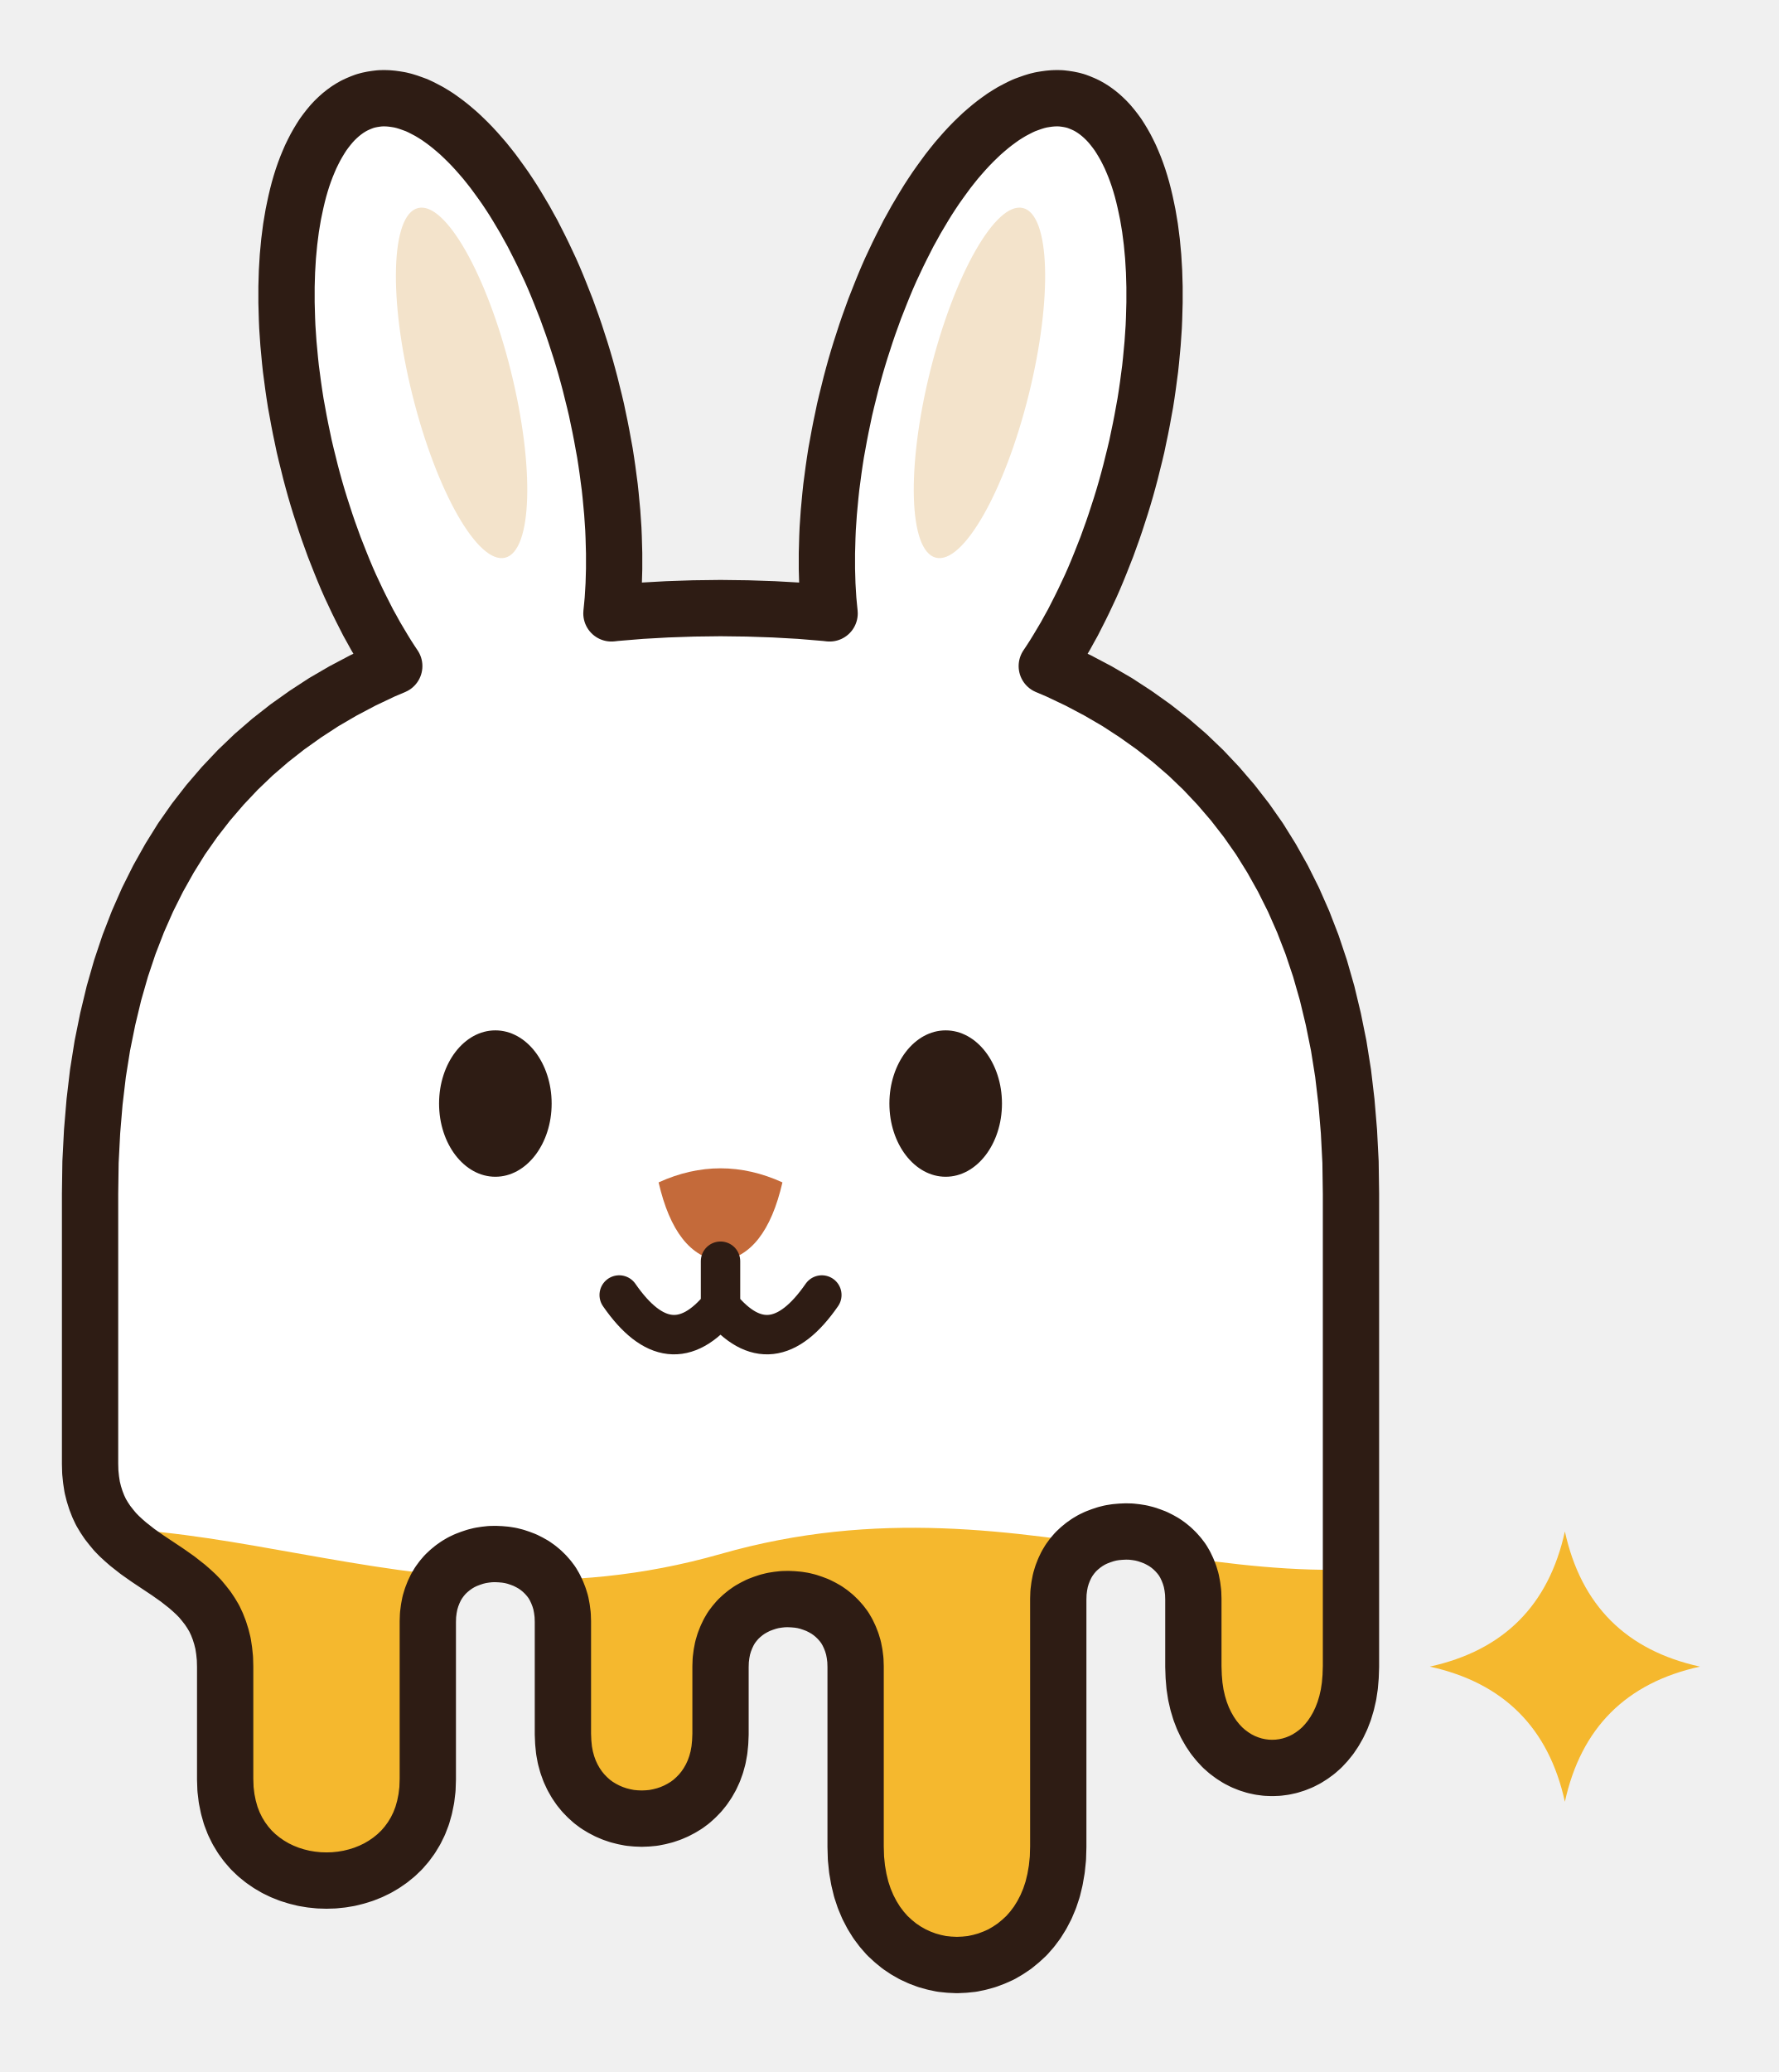
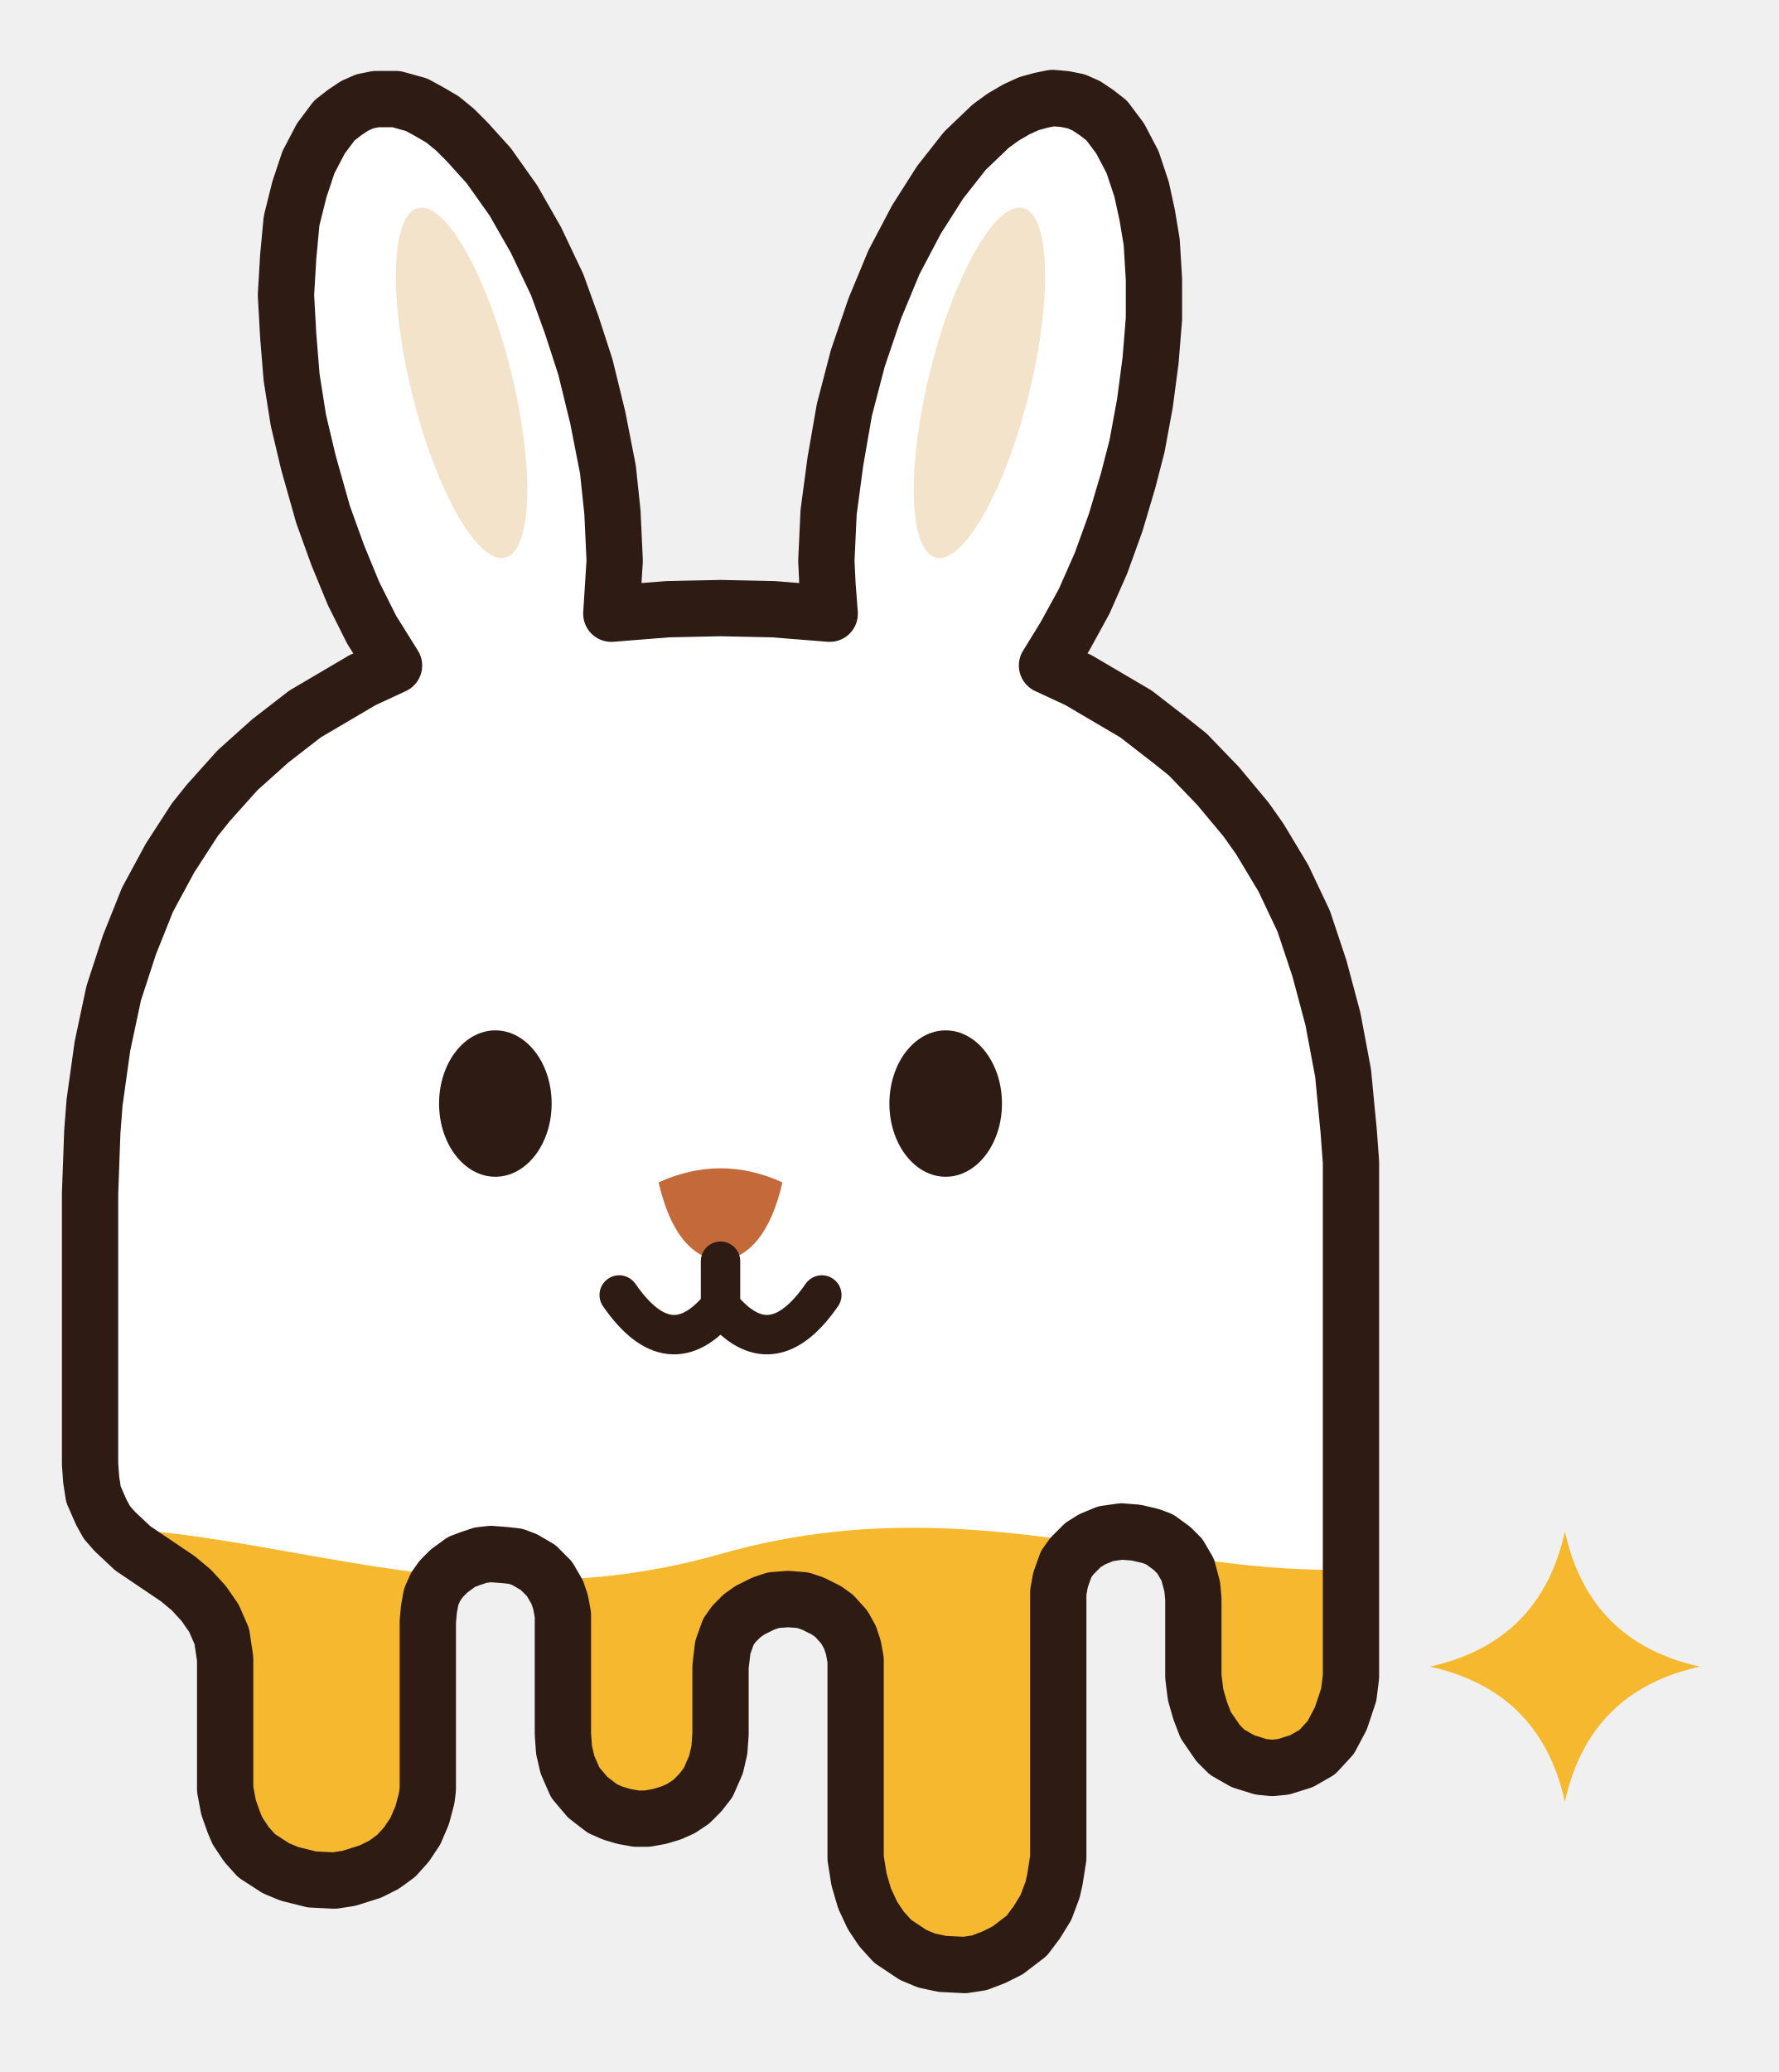
- <svg xmlns="http://www.w3.org/2000/svg" viewBox="36 2 158 184" width="158" height="184">
+ <svg xmlns="http://www.w3.org/2000/svg" xmlns:xlink="http://www.w3.org/1999/xlink" viewBox="36 2 158 184" width="158" height="184">
  <defs>
    <clipPath id="bcw">
      <path d="M44 108 C44 70 68 56 100 56 C132 56 156 70 156 108 L156 150 C156 162 142 162 142 150 L142 144 C142 136 130 136 130 144 L130 166 C130 180 112 180 112 166 L112 150 C112 142 100 142 100 150 L100 156 C100 166 86 166 86 156 L86 146 C86 138 74 138 74 146 L74 160 C74 172 56 172 56 160 L56 150 C56 140 44 142 44 132 Z" />
    </clipPath>
+     <path id="uw" d="M90.3 56.5 L90.6 51.8 L90.4 47.5 L90.0 43.7 L89.1 39.1 L88.0 34.6 L86.8 30.9 L85.5 27.3 L83.6 23.3 L81.6 19.8 L79.4 16.7 L77.5 14.6 L76.4 13.5 L75.3 12.6 L74.1 11.9 L73.0 11.3 L71.2 10.8 L69.4 10.8 L68.4 11.0 L67.5 11.4 L66.6 12.0 L65.7 12.7 L64.5 14.3 L63.4 16.4 L62.6 18.8 L61.9 21.6 L61.6 24.8 L61.4 28.2 L61.6 31.8 L61.9 35.5 L62.5 39.3 L63.4 43.1 L64.7 47.7 L66.0 51.3 L67.4 54.7 L69.0 57.9 L71.0 61.1 L68.2 62.4 L66.5 63.4 L63.1 65.4 L60.0 67.8 L57.1 70.4 L54.5 73.3 L53.3 74.8 L51.1 78.2 L49.1 81.9 L47.5 85.9 L46.1 90.2 L45.1 94.9 L44.4 99.9 L44.2 102.5 L44.0 108.0 L44.0 132.0 L44.1 133.4 L44.3 134.7 L45.0 136.3 L45.5 137.2 L46.2 138.0 L47.8 139.5 L51.8 142.2 L53.0 143.2 L54.1 144.4 L55.0 145.7 L55.7 147.3 L56.0 149.3 L56.0 160.0 L56.0 160.9 L56.3 162.5 L56.8 163.9 L57.1 164.6 L57.9 165.8 L58.8 166.8 L60.5 167.9 L61.7 168.4 L63.7 168.9 L65.7 169.0 L67.0 168.8 L68.9 168.2 L70.1 167.6 L71.2 166.8 L72.1 165.8 L72.9 164.6 L73.5 163.2 L73.9 161.7 L74.0 160.9 L74.0 146.0 L74.1 144.9 L74.3 143.8 L74.7 142.9 L75.2 142.2 L75.9 141.5 L77.0 140.7 L77.8 140.4 L78.7 140.1 L79.6 140.0 L80.9 140.1 L81.8 140.2 L82.6 140.5 L83.8 141.2 L84.8 142.2 L85.5 143.4 L85.8 144.3 L86.0 145.4 L86.0 156.0 L86.1 157.4 L86.4 158.7 L87.1 160.3 L88.2 161.6 L89.5 162.6 L90.4 163.0 L91.4 163.3 L92.5 163.5 L93.5 163.5 L94.6 163.3 L95.6 163.0 L96.5 162.6 L97.4 162.0 L98.2 161.2 L98.9 160.3 L99.6 158.7 L99.9 157.4 L100.0 156.0 L100.0 150.0 L100.2 148.3 L100.7 146.9 L101.2 146.2 L101.9 145.5 L102.6 145.0 L103.8 144.4 L104.7 144.1 L106.0 144.0 L107.3 144.1 L108.2 144.4 L109.4 145.0 L110.1 145.5 L111.0 146.5 L111.5 147.4 L111.8 148.3 L112.0 149.4 L112.0 167.0 L112.3 168.9 L112.8 170.6 L113.5 172.1 L114.3 173.3 L115.3 174.4 L117.1 175.6 L118.3 176.1 L119.7 176.4 L121.7 176.5 L123.0 176.3 L124.3 175.8 L125.5 175.2 L127.2 173.9 L128.1 172.7 L128.9 171.4 L129.5 169.8 L129.7 168.9 L130.0 167.0 L130.0 166.0 L130.0 143.4 L130.2 142.3 L130.7 140.9 L131.2 140.2 L132.2 139.2 L133.0 138.7 L134.2 138.2 L135.6 138.0 L136.9 138.1 L138.2 138.4 L139.0 138.7 L140.1 139.5 L140.8 140.2 L141.5 141.4 L141.9 142.9 L142.0 144.0 L142.0 150.9 L142.2 152.5 L142.6 153.9 L143.1 155.2 L144.2 156.8 L145.0 157.6 L146.4 158.4 L148.0 158.9 L149.0 159.0 L150.0 158.9 L151.6 158.4 L153.0 157.6 L154.2 156.3 L155.1 154.6 L155.8 152.5 L156.0 150.9 L156.0 105.2 L155.8 102.5 L155.3 97.3 L154.4 92.5 L153.2 88.0 L151.8 83.8 L150.0 80.0 L147.9 76.5 L146.7 74.8 L144.2 71.8 L141.5 69.0 L140.0 67.8 L136.9 65.4 L133.5 63.4 L131.8 62.4 L129.0 61.1 L130.6 58.5 L132.3 55.4 L133.8 52.0 L135.1 48.4 L136.2 44.7 L137.0 41.6 L137.7 37.8 L138.2 34.0 L138.5 30.3 L138.5 26.8 L138.3 23.5 L137.9 21.1 L137.4 18.8 L136.6 16.4 L135.5 14.3 L134.3 12.7 L133.4 12.0 L132.5 11.4 L131.6 11.0 L130.6 10.8 L129.5 10.7 L128.5 10.9 L127.4 11.2 L126.3 11.7 L125.1 12.4 L124.0 13.2 L121.7 15.4 L119.5 18.2 L117.4 21.5 L115.4 25.3 L113.7 29.4 L112.2 33.8 L111.0 38.4 L110.2 43.0 L109.6 47.5 L109.4 51.8 L109.5 53.9 L109.7 56.5 L104.7 56.1 L100.0 56.0 L95.3 56.1Z" />
  </defs>
-   <path d="M90.37 55.87 L90.43 55.23 L90.47 54.57 L90.51 53.90 L90.53 53.22 L90.55 52.53 L90.55 51.83 L90.55 51.13 L90.53 50.41 L90.51 49.69 L90.48 48.97 L90.43 48.23 L90.38 47.50 L90.31 46.75 L90.24 46.00 L90.16 45.25 L90.06 44.50 L89.96 43.74 L89.85 42.98 L89.73 42.21 L89.59 41.45 L89.45 40.68 L89.30 39.91 L89.14 39.15 L88.98 38.38 L88.80 37.62 L88.61 36.86 L88.42 36.09 L88.22 35.34 L88.01 34.58 L87.79 33.83 L87.56 33.08 L87.32 32.34 L87.08 31.60 L86.83 30.87 L86.57 30.15 L86.31 29.43 L86.03 28.72 L85.75 28.01 L85.47 27.32 L85.18 26.63 L84.88 25.95 L84.57 25.29 L84.26 24.63 L83.94 23.98 L83.62 23.35 L83.30 22.72 L82.96 22.11 L82.63 21.51 L82.28 20.92 L81.94 20.35 L81.59 19.78 L81.24 19.24 L80.88 18.70 L80.52 18.19 L80.15 17.68 L79.79 17.19 L79.42 16.72 L79.05 16.26 L78.67 15.82 L78.30 15.40 L77.92 14.99 L77.54 14.60 L77.16 14.23 L76.78 13.87 L76.40 13.54 L76.02 13.22 L75.64 12.92 L75.26 12.64 L74.88 12.37 L74.50 12.13 L74.12 11.90 L73.74 11.70 L73.37 11.51 L73.00 11.34 L72.62 11.20 L72.25 11.07 L71.89 10.96 L71.52 10.87 L71.16 10.81 L70.80 10.76 L70.45 10.73 L70.10 10.72 L69.75 10.73 L69.41 10.77 L69.08 10.82 L68.74 10.89 L68.41 10.98 L68.09 11.10 L67.78 11.23 L67.46 11.38 L67.16 11.55 L66.86 11.74 L66.57 11.95 L66.28 12.18 L66.00 12.43 L65.72 12.70 L65.46 12.98 L65.20 13.29 L64.95 13.61 L64.70 13.95 L64.47 14.31 L64.24 14.69 L64.02 15.08 L63.81 15.49 L63.60 15.92 L63.41 16.36 L63.22 16.82 L63.04 17.30 L62.87 17.79 L62.71 18.30 L62.56 18.82 L62.42 19.36 L62.29 19.91 L62.17 20.47 L62.05 21.05 L61.95 21.64 L61.85 22.24 L61.77 22.86 L61.69 23.49 L61.63 24.13 L61.57 24.77 L61.53 25.43 L61.49 26.10 L61.47 26.78 L61.45 27.47 L61.45 28.17 L61.45 28.87 L61.47 29.59 L61.49 30.31 L61.52 31.03 L61.57 31.77 L61.62 32.50 L61.69 33.25 L61.76 34.00 L61.84 34.75 L61.94 35.50 L62.04 36.26 L62.15 37.02 L62.27 37.79 L62.41 38.55 L62.55 39.32 L62.70 40.09 L62.86 40.85 L63.02 41.62 L63.20 42.38 L63.39 43.14 L63.58 43.91 L63.78 44.66 L63.99 45.42 L64.21 46.17 L64.44 46.92 L64.68 47.66 L64.92 48.40 L65.17 49.13 L65.43 49.85 L65.69 50.57 L65.97 51.28 L66.25 51.99 L66.53 52.68 L66.82 53.37 L67.12 54.05 L67.43 54.71 L67.74 55.37 L68.06 56.02 L68.38 56.65 L68.70 57.28 L69.04 57.89 L69.37 58.49 L69.72 59.08 L70.06 59.65 L70.41 60.22 L70.76 60.76 L71.02 61.15 L70.03 61.57 L68.22 62.43 L66.46 63.36 L64.76 64.35 L63.12 65.42 L61.53 66.55 L60.00 67.75 L58.53 69.02 L57.12 70.37 L55.78 71.79 L54.50 73.28 L53.28 74.85 L52.13 76.49 L51.06 78.21 L50.05 80.01 L49.11 81.89 L48.25 83.84 L47.46 85.88 L46.75 88.00 L46.12 90.20 L45.57 92.49 L45.09 94.86 L44.70 97.31 L44.40 99.85 L44.18 102.48 L44.04 105.19 L44.00 108.00 L44.00 132.00 L44.02 132.73 L44.09 133.41 L44.19 134.06 L44.34 134.66 L44.52 135.23 L44.73 135.77 L44.97 136.28 L45.25 136.75 L45.55 137.20 L45.88 137.62 L46.22 138.03 L46.59 138.41 L46.98 138.77 L47.38 139.12 L47.80 139.45 L48.22 139.78 L48.66 140.09 L49.10 140.40 L49.55 140.70 L50.00 141.00 L50.45 141.30 L50.90 141.60 L51.34 141.91 L51.78 142.22 L52.20 142.55 L52.62 142.88 L53.02 143.23 L53.41 143.59 L53.78 143.97 L54.12 144.38 L54.45 144.80 L54.75 145.25 L55.03 145.72 L55.27 146.23 L55.48 146.77 L55.66 147.34 L55.81 147.94 L55.91 148.59 L55.98 149.27 L56.00 150.00 L56.00 160.00 L56.03 160.88 L56.13 161.71 L56.29 162.50 L56.50 163.24 L56.77 163.94 L57.09 164.59 L57.46 165.20 L57.87 165.76 L58.32 166.28 L58.81 166.75 L59.34 167.18 L59.89 167.56 L60.47 167.90 L61.07 168.19 L61.70 168.44 L62.34 168.64 L62.99 168.80 L63.65 168.91 L64.33 168.98 L65.00 169.00 L65.67 168.98 L66.35 168.91 L67.01 168.80 L67.66 168.64 L68.30 168.44 L68.93 168.19 L69.53 167.90 L70.11 167.56 L70.66 167.18 L71.19 166.75 L71.68 166.28 L72.13 165.76 L72.54 165.20 L72.91 164.59 L73.23 163.94 L73.50 163.24 L73.71 162.50 L73.87 161.71 L73.97 160.88 L74.00 160.00 L74.00 146.00 L74.02 145.41 L74.09 144.86 L74.19 144.34 L74.34 143.84 L74.52 143.38 L74.73 142.94 L74.97 142.54 L75.25 142.16 L75.55 141.81 L75.88 141.50 L76.22 141.22 L76.59 140.96 L76.98 140.73 L77.38 140.54 L77.80 140.38 L78.22 140.24 L78.66 140.13 L79.10 140.06 L79.55 140.01 L80.00 140.00 L80.45 140.02 L80.90 140.06 L81.34 140.13 L81.78 140.24 L82.20 140.38 L82.62 140.54 L83.02 140.74 L83.41 140.96 L83.78 141.22 L84.12 141.50 L84.45 141.82 L84.75 142.16 L85.03 142.53 L85.27 142.94 L85.48 143.38 L85.66 143.84 L85.81 144.33 L85.91 144.86 L85.98 145.41 L86.00 146.00 L86.00 156.00 L86.03 156.73 L86.10 157.43 L86.22 158.08 L86.39 158.70 L86.60 159.28 L86.85 159.82 L87.14 160.33 L87.46 160.80 L87.81 161.23 L88.19 161.62 L88.59 161.98 L89.02 162.30 L89.48 162.58 L89.94 162.82 L90.43 163.03 L90.93 163.20 L91.44 163.33 L91.95 163.43 L92.48 163.48 L93.00 163.50 L93.52 163.48 L94.05 163.43 L94.56 163.33 L95.07 163.20 L95.57 163.03 L96.06 162.82 L96.52 162.58 L96.98 162.30 L97.41 161.98 L97.81 161.62 L98.19 161.23 L98.54 160.80 L98.86 160.33 L99.15 159.82 L99.40 159.28 L99.61 158.70 L99.78 158.08 L99.90 157.42 L99.97 156.73 L100.00 156.00 L100.00 150.00 L100.02 149.41 L100.09 148.86 L100.19 148.34 L100.34 147.84 L100.52 147.38 L100.73 146.94 L100.97 146.53 L101.25 146.16 L101.55 145.81 L101.88 145.50 L102.22 145.22 L102.59 144.96 L102.98 144.74 L103.38 144.54 L103.80 144.38 L104.22 144.24 L104.66 144.13 L105.10 144.06 L105.55 144.01 L106.00 144.00 L106.45 144.02 L106.90 144.06 L107.34 144.13 L107.78 144.24 L108.20 144.38 L108.62 144.54 L109.02 144.74 L109.41 144.96 L109.78 145.22 L110.12 145.50 L110.45 145.82 L110.75 146.16 L111.03 146.53 L111.27 146.94 L111.48 147.38 L111.66 147.84 L111.81 148.34 L111.91 148.86 L111.98 149.41 L112.00 150.00 L112.00 166.00 L112.03 167.02 L112.13 168.00 L112.29 168.91 L112.50 169.78 L112.77 170.59 L113.09 171.35 L113.46 172.06 L113.87 172.72 L114.32 173.32 L114.81 173.88 L115.34 174.37 L115.89 174.82 L116.47 175.21 L117.07 175.55 L117.70 175.84 L118.34 176.08 L118.99 176.26 L119.65 176.40 L120.33 176.47 L121.00 176.50 L121.67 176.47 L122.35 176.40 L123.01 176.26 L123.66 176.08 L124.30 175.84 L124.93 175.56 L125.53 175.21 L126.11 174.82 L126.66 174.37 L127.19 173.88 L127.68 173.32 L128.13 172.72 L128.54 172.06 L128.91 171.35 L129.23 170.59 L129.50 169.78 L129.71 168.91 L129.87 167.99 L129.97 167.02 L130.00 166.00 L130.00 144.00 L130.02 143.41 L130.09 142.86 L130.19 142.34 L130.34 141.84 L130.52 141.38 L130.73 140.94 L130.97 140.54 L131.25 140.16 L131.55 139.81 L131.88 139.50 L132.22 139.22 L132.59 138.96 L132.98 138.73 L133.38 138.54 L133.80 138.38 L134.22 138.24 L134.66 138.13 L135.10 138.06 L135.55 138.02 L136.00 138.00 L136.45 138.01 L136.90 138.06 L137.34 138.13 L137.78 138.24 L138.20 138.38 L138.62 138.54 L139.02 138.74 L139.41 138.96 L139.78 139.22 L140.12 139.50 L140.45 139.82 L140.75 140.16 L141.03 140.53 L141.27 140.94 L141.48 141.38 L141.66 141.84 L141.81 142.34 L141.91 142.86 L141.98 143.41 L142.00 144.00 L142.00 150.00 L142.03 150.88 L142.10 151.71 L142.22 152.50 L142.39 153.24 L142.60 153.94 L142.85 154.59 L143.14 155.20 L143.46 155.76 L143.81 156.28 L144.19 156.75 L144.59 157.18 L145.02 157.56 L145.48 157.90 L145.94 158.19 L146.43 158.44 L146.93 158.64 L147.44 158.80 L147.95 158.91 L148.48 158.98 L149.00 159.00 L149.52 158.98 L150.05 158.91 L150.56 158.80 L151.07 158.64 L151.57 158.44 L152.06 158.19 L152.52 157.90 L152.98 157.56 L153.41 157.18 L153.81 156.75 L154.19 156.28 L154.54 155.76 L154.86 155.20 L155.15 154.59 L155.40 153.94 L155.61 153.24 L155.78 152.50 L155.90 151.71 L155.97 150.88 L156.00 150.00 L156.00 108.00 L155.96 105.19 L155.82 102.48 L155.60 99.85 L155.30 97.31 L154.91 94.86 L154.43 92.49 L153.88 90.20 L153.25 88.00 L152.54 85.88 L151.75 83.84 L150.89 81.89 L149.95 80.01 L148.94 78.21 L147.87 76.49 L146.72 74.85 L145.50 73.28 L144.22 71.79 L142.88 70.37 L141.47 69.02 L140.00 67.75 L138.47 66.55 L136.88 65.42 L135.24 64.35 L133.54 63.36 L131.78 62.43 L129.97 61.57 L128.98 61.15 L129.24 60.76 L129.59 60.22 L129.94 59.65 L130.28 59.08 L130.63 58.49 L130.96 57.89 L131.30 57.28 L131.62 56.65 L131.94 56.02 L132.26 55.37 L132.57 54.71 L132.88 54.05 L133.18 53.37 L133.47 52.68 L133.75 51.99 L134.03 51.28 L134.31 50.57 L134.57 49.85 L134.83 49.13 L135.08 48.40 L135.32 47.66 L135.56 46.92 L135.79 46.17 L136.01 45.42 L136.22 44.66 L136.42 43.91 L136.61 43.14 L136.80 42.38 L136.98 41.62 L137.14 40.85 L137.30 40.09 L137.45 39.32 L137.59 38.55 L137.73 37.79 L137.85 37.02 L137.96 36.26 L138.06 35.50 L138.16 34.75 L138.24 34.00 L138.31 33.25 L138.38 32.50 L138.43 31.77 L138.48 31.03 L138.51 30.31 L138.53 29.59 L138.55 28.87 L138.55 28.17 L138.55 27.47 L138.53 26.78 L138.51 26.10 L138.47 25.43 L138.43 24.77 L138.37 24.13 L138.31 23.49 L138.23 22.86 L138.15 22.24 L138.05 21.64 L137.95 21.05 L137.83 20.47 L137.71 19.91 L137.58 19.36 L137.44 18.82 L137.29 18.30 L137.13 17.79 L136.96 17.30 L136.78 16.82 L136.59 16.36 L136.40 15.92 L136.19 15.49 L135.98 15.08 L135.76 14.69 L135.53 14.31 L135.30 13.95 L135.05 13.61 L134.80 13.29 L134.54 12.98 L134.28 12.70 L134.00 12.43 L133.72 12.18 L133.43 11.95 L133.14 11.74 L132.84 11.55 L132.54 11.38 L132.22 11.23 L131.91 11.10 L131.59 10.98 L131.26 10.89 L130.92 10.82 L130.59 10.77 L130.25 10.73 L129.90 10.72 L129.55 10.73 L129.20 10.76 L128.84 10.81 L128.48 10.87 L128.11 10.96 L127.75 11.07 L127.38 11.20 L127.00 11.34 L126.63 11.51 L126.26 11.70 L125.88 11.90 L125.50 12.13 L125.12 12.37 L124.74 12.64 L124.36 12.92 L123.98 13.22 L123.60 13.54 L123.22 13.87 L122.84 14.23 L122.46 14.60 L122.08 14.99 L121.70 15.40 L121.33 15.82 L120.95 16.26 L120.58 16.72 L120.21 17.19 L119.85 17.68 L119.48 18.19 L119.12 18.70 L118.76 19.24 L118.41 19.78 L118.06 20.35 L117.72 20.92 L117.37 21.51 L117.04 22.11 L116.70 22.72 L116.38 23.35 L116.06 23.98 L115.74 24.63 L115.43 25.29 L115.12 25.95 L114.82 26.63 L114.53 27.32 L114.25 28.01 L113.97 28.72 L113.69 29.43 L113.43 30.15 L113.17 30.87 L112.92 31.60 L112.68 32.34 L112.44 33.08 L112.21 33.83 L111.99 34.58 L111.78 35.34 L111.58 36.09 L111.39 36.86 L111.20 37.62 L111.02 38.38 L110.86 39.15 L110.70 39.91 L110.55 40.68 L110.41 41.45 L110.27 42.21 L110.15 42.98 L110.04 43.74 L109.94 44.50 L109.84 45.25 L109.76 46.00 L109.69 46.75 L109.62 47.50 L109.57 48.23 L109.52 48.97 L109.49 49.69 L109.47 50.41 L109.45 51.13 L109.45 51.83 L109.45 52.53 L109.47 53.22 L109.49 53.90 L109.53 54.57 L109.57 55.23 L109.63 55.87 L109.69 56.47 L109.34 56.43 L107.06 56.24 L104.74 56.11 L102.38 56.03 L100.00 56.00 L97.62 56.03 L95.26 56.11 L92.94 56.24 L90.66 56.43 L90.31 56.47Z" fill="#FFFFFF" />
+   <use xlink:href="#uw" fill="#FFFFFF" />
  <path d="M30 140 C52 132 72 148 100 140 C128 132 148 148 172 138 V200 H30Z" fill="#F5B82E" clip-path="url(#bcw)" />
-   <path d="M90.37 55.87 L90.43 55.23 L90.47 54.57 L90.51 53.90 L90.53 53.22 L90.55 52.53 L90.55 51.83 L90.55 51.13 L90.53 50.41 L90.51 49.69 L90.48 48.97 L90.43 48.23 L90.38 47.50 L90.31 46.75 L90.24 46.00 L90.16 45.25 L90.06 44.50 L89.96 43.74 L89.85 42.98 L89.73 42.21 L89.59 41.45 L89.45 40.68 L89.30 39.91 L89.14 39.15 L88.98 38.38 L88.80 37.62 L88.61 36.86 L88.42 36.09 L88.22 35.34 L88.01 34.58 L87.79 33.83 L87.56 33.08 L87.32 32.34 L87.08 31.60 L86.83 30.87 L86.57 30.15 L86.31 29.43 L86.03 28.72 L85.75 28.01 L85.47 27.32 L85.18 26.63 L84.88 25.95 L84.57 25.29 L84.26 24.63 L83.94 23.98 L83.62 23.35 L83.30 22.72 L82.96 22.11 L82.63 21.51 L82.28 20.92 L81.94 20.35 L81.59 19.78 L81.24 19.24 L80.88 18.70 L80.52 18.19 L80.15 17.68 L79.79 17.19 L79.42 16.72 L79.05 16.26 L78.67 15.82 L78.30 15.40 L77.92 14.99 L77.54 14.60 L77.16 14.23 L76.78 13.87 L76.40 13.54 L76.02 13.22 L75.64 12.92 L75.26 12.64 L74.88 12.37 L74.50 12.13 L74.12 11.90 L73.74 11.70 L73.37 11.51 L73.00 11.34 L72.62 11.20 L72.25 11.07 L71.89 10.96 L71.52 10.87 L71.16 10.81 L70.80 10.76 L70.45 10.73 L70.10 10.72 L69.75 10.73 L69.41 10.77 L69.08 10.82 L68.74 10.89 L68.41 10.98 L68.09 11.10 L67.78 11.23 L67.46 11.38 L67.16 11.55 L66.86 11.74 L66.57 11.95 L66.28 12.18 L66.00 12.43 L65.72 12.70 L65.46 12.98 L65.20 13.29 L64.95 13.61 L64.70 13.95 L64.47 14.31 L64.24 14.69 L64.02 15.08 L63.81 15.49 L63.60 15.92 L63.41 16.36 L63.22 16.82 L63.04 17.30 L62.87 17.79 L62.71 18.30 L62.56 18.82 L62.42 19.36 L62.29 19.91 L62.17 20.47 L62.05 21.05 L61.95 21.64 L61.85 22.24 L61.77 22.86 L61.69 23.49 L61.63 24.13 L61.57 24.77 L61.53 25.43 L61.49 26.10 L61.47 26.78 L61.45 27.47 L61.45 28.17 L61.45 28.87 L61.47 29.59 L61.49 30.31 L61.52 31.03 L61.57 31.77 L61.62 32.50 L61.69 33.25 L61.76 34.00 L61.84 34.75 L61.94 35.50 L62.04 36.26 L62.15 37.02 L62.27 37.79 L62.41 38.55 L62.55 39.32 L62.70 40.09 L62.86 40.85 L63.02 41.62 L63.20 42.38 L63.39 43.14 L63.58 43.91 L63.78 44.66 L63.99 45.42 L64.21 46.17 L64.44 46.92 L64.68 47.66 L64.92 48.40 L65.17 49.13 L65.43 49.85 L65.69 50.57 L65.97 51.28 L66.25 51.99 L66.53 52.68 L66.82 53.37 L67.12 54.05 L67.43 54.71 L67.74 55.37 L68.06 56.02 L68.38 56.65 L68.70 57.28 L69.04 57.89 L69.37 58.49 L69.72 59.08 L70.06 59.65 L70.41 60.22 L70.76 60.76 L71.02 61.15 L70.03 61.57 L68.22 62.43 L66.46 63.36 L64.76 64.35 L63.12 65.42 L61.53 66.55 L60.00 67.75 L58.53 69.02 L57.12 70.37 L55.78 71.79 L54.50 73.28 L53.28 74.85 L52.13 76.49 L51.06 78.21 L50.05 80.01 L49.11 81.89 L48.25 83.84 L47.46 85.88 L46.75 88.00 L46.12 90.20 L45.57 92.49 L45.09 94.86 L44.70 97.31 L44.40 99.85 L44.18 102.48 L44.04 105.19 L44.00 108.00 L44.00 132.00 L44.02 132.73 L44.09 133.41 L44.19 134.06 L44.34 134.66 L44.52 135.23 L44.73 135.77 L44.97 136.28 L45.25 136.75 L45.55 137.20 L45.88 137.62 L46.22 138.03 L46.59 138.41 L46.98 138.77 L47.38 139.12 L47.80 139.45 L48.22 139.78 L48.66 140.09 L49.10 140.40 L49.55 140.70 L50.00 141.00 L50.45 141.30 L50.90 141.60 L51.34 141.91 L51.78 142.22 L52.20 142.55 L52.62 142.88 L53.02 143.23 L53.41 143.59 L53.78 143.97 L54.12 144.38 L54.45 144.80 L54.75 145.25 L55.03 145.72 L55.27 146.23 L55.48 146.77 L55.66 147.34 L55.81 147.94 L55.91 148.59 L55.98 149.27 L56.00 150.00 L56.00 160.00 L56.03 160.88 L56.13 161.71 L56.29 162.50 L56.50 163.24 L56.77 163.94 L57.09 164.59 L57.46 165.20 L57.87 165.76 L58.32 166.28 L58.81 166.75 L59.34 167.18 L59.89 167.56 L60.47 167.90 L61.07 168.19 L61.70 168.44 L62.34 168.64 L62.99 168.80 L63.65 168.91 L64.33 168.98 L65.00 169.00 L65.67 168.98 L66.35 168.91 L67.01 168.80 L67.66 168.64 L68.30 168.44 L68.93 168.19 L69.53 167.90 L70.11 167.56 L70.66 167.18 L71.19 166.75 L71.68 166.28 L72.13 165.76 L72.54 165.20 L72.91 164.59 L73.23 163.94 L73.50 163.24 L73.71 162.50 L73.87 161.71 L73.97 160.88 L74.00 160.00 L74.00 146.00 L74.02 145.41 L74.09 144.86 L74.19 144.34 L74.34 143.84 L74.52 143.38 L74.73 142.94 L74.97 142.54 L75.25 142.16 L75.55 141.81 L75.88 141.50 L76.22 141.22 L76.59 140.96 L76.98 140.73 L77.38 140.54 L77.80 140.38 L78.22 140.24 L78.66 140.13 L79.10 140.06 L79.55 140.01 L80.00 140.00 L80.45 140.02 L80.90 140.06 L81.34 140.13 L81.78 140.24 L82.20 140.38 L82.62 140.54 L83.02 140.74 L83.41 140.96 L83.78 141.22 L84.12 141.50 L84.45 141.82 L84.75 142.16 L85.03 142.53 L85.27 142.94 L85.48 143.38 L85.66 143.84 L85.81 144.33 L85.91 144.86 L85.98 145.41 L86.00 146.00 L86.00 156.00 L86.03 156.73 L86.10 157.43 L86.22 158.08 L86.39 158.70 L86.60 159.28 L86.85 159.82 L87.14 160.33 L87.46 160.80 L87.81 161.23 L88.19 161.62 L88.59 161.98 L89.02 162.30 L89.48 162.58 L89.94 162.82 L90.43 163.03 L90.93 163.20 L91.44 163.33 L91.95 163.43 L92.48 163.48 L93.00 163.50 L93.52 163.48 L94.05 163.43 L94.56 163.33 L95.07 163.20 L95.57 163.03 L96.06 162.82 L96.52 162.58 L96.98 162.30 L97.41 161.98 L97.81 161.62 L98.19 161.23 L98.54 160.80 L98.86 160.33 L99.15 159.82 L99.40 159.28 L99.61 158.70 L99.78 158.08 L99.90 157.42 L99.97 156.73 L100.00 156.00 L100.00 150.00 L100.02 149.41 L100.09 148.86 L100.19 148.34 L100.34 147.84 L100.52 147.38 L100.73 146.94 L100.97 146.53 L101.25 146.16 L101.55 145.81 L101.88 145.50 L102.22 145.22 L102.59 144.96 L102.98 144.74 L103.38 144.54 L103.80 144.38 L104.22 144.24 L104.66 144.13 L105.10 144.06 L105.55 144.01 L106.00 144.00 L106.45 144.02 L106.90 144.06 L107.34 144.13 L107.78 144.24 L108.20 144.38 L108.62 144.54 L109.02 144.74 L109.41 144.96 L109.78 145.22 L110.12 145.50 L110.45 145.82 L110.75 146.16 L111.03 146.53 L111.27 146.94 L111.48 147.38 L111.66 147.84 L111.81 148.34 L111.91 148.86 L111.98 149.41 L112.00 150.00 L112.00 166.00 L112.03 167.02 L112.13 168.00 L112.29 168.91 L112.50 169.78 L112.77 170.59 L113.09 171.35 L113.46 172.06 L113.87 172.72 L114.32 173.32 L114.81 173.88 L115.34 174.37 L115.89 174.82 L116.47 175.21 L117.07 175.55 L117.70 175.84 L118.34 176.08 L118.99 176.26 L119.65 176.40 L120.33 176.47 L121.00 176.50 L121.67 176.47 L122.35 176.40 L123.01 176.26 L123.66 176.08 L124.30 175.84 L124.93 175.56 L125.53 175.21 L126.11 174.82 L126.66 174.37 L127.19 173.88 L127.68 173.32 L128.13 172.72 L128.54 172.06 L128.91 171.35 L129.23 170.59 L129.50 169.78 L129.71 168.91 L129.87 167.99 L129.97 167.02 L130.00 166.00 L130.00 144.00 L130.02 143.41 L130.09 142.86 L130.19 142.34 L130.34 141.84 L130.52 141.38 L130.73 140.94 L130.97 140.54 L131.25 140.16 L131.55 139.81 L131.88 139.50 L132.22 139.22 L132.59 138.96 L132.98 138.73 L133.38 138.54 L133.80 138.38 L134.22 138.24 L134.66 138.13 L135.10 138.06 L135.55 138.02 L136.00 138.00 L136.45 138.01 L136.90 138.06 L137.34 138.13 L137.78 138.24 L138.20 138.38 L138.62 138.54 L139.02 138.74 L139.41 138.96 L139.78 139.22 L140.12 139.50 L140.45 139.82 L140.75 140.16 L141.03 140.53 L141.27 140.94 L141.48 141.38 L141.66 141.84 L141.81 142.34 L141.91 142.86 L141.98 143.41 L142.00 144.00 L142.00 150.00 L142.03 150.88 L142.10 151.71 L142.22 152.50 L142.39 153.24 L142.60 153.94 L142.85 154.59 L143.14 155.20 L143.46 155.76 L143.81 156.28 L144.19 156.75 L144.59 157.18 L145.02 157.56 L145.48 157.90 L145.94 158.19 L146.43 158.44 L146.93 158.64 L147.44 158.80 L147.95 158.91 L148.48 158.98 L149.00 159.00 L149.52 158.98 L150.05 158.91 L150.56 158.80 L151.07 158.64 L151.57 158.44 L152.06 158.19 L152.52 157.90 L152.98 157.56 L153.41 157.18 L153.81 156.75 L154.19 156.28 L154.54 155.76 L154.86 155.20 L155.15 154.59 L155.40 153.94 L155.61 153.24 L155.78 152.50 L155.90 151.71 L155.97 150.88 L156.00 150.00 L156.00 108.00 L155.96 105.19 L155.82 102.48 L155.60 99.85 L155.30 97.31 L154.91 94.86 L154.43 92.49 L153.88 90.20 L153.25 88.00 L152.54 85.88 L151.75 83.84 L150.89 81.89 L149.95 80.01 L148.94 78.21 L147.87 76.49 L146.72 74.85 L145.50 73.28 L144.22 71.79 L142.88 70.37 L141.47 69.02 L140.00 67.75 L138.47 66.55 L136.88 65.42 L135.24 64.35 L133.54 63.36 L131.78 62.43 L129.97 61.57 L128.98 61.15 L129.24 60.76 L129.59 60.22 L129.94 59.65 L130.28 59.08 L130.63 58.49 L130.96 57.89 L131.30 57.28 L131.62 56.65 L131.94 56.02 L132.26 55.37 L132.57 54.71 L132.88 54.05 L133.18 53.37 L133.47 52.68 L133.75 51.99 L134.03 51.28 L134.31 50.57 L134.57 49.85 L134.83 49.13 L135.08 48.40 L135.32 47.66 L135.56 46.92 L135.79 46.17 L136.01 45.42 L136.22 44.66 L136.42 43.91 L136.61 43.14 L136.80 42.38 L136.98 41.62 L137.14 40.85 L137.30 40.09 L137.45 39.32 L137.59 38.55 L137.73 37.79 L137.85 37.02 L137.96 36.26 L138.06 35.50 L138.16 34.75 L138.24 34.00 L138.31 33.25 L138.38 32.50 L138.43 31.77 L138.48 31.03 L138.51 30.31 L138.53 29.59 L138.55 28.87 L138.55 28.17 L138.55 27.47 L138.53 26.78 L138.51 26.10 L138.47 25.43 L138.43 24.77 L138.37 24.13 L138.31 23.49 L138.23 22.86 L138.15 22.24 L138.05 21.64 L137.95 21.05 L137.83 20.47 L137.71 19.91 L137.58 19.36 L137.44 18.82 L137.29 18.30 L137.13 17.79 L136.96 17.30 L136.78 16.82 L136.59 16.36 L136.40 15.92 L136.19 15.49 L135.98 15.08 L135.76 14.69 L135.53 14.31 L135.30 13.95 L135.05 13.61 L134.80 13.29 L134.54 12.98 L134.28 12.70 L134.00 12.43 L133.72 12.18 L133.43 11.95 L133.14 11.74 L132.84 11.55 L132.54 11.38 L132.22 11.23 L131.91 11.10 L131.59 10.98 L131.26 10.89 L130.92 10.82 L130.59 10.77 L130.25 10.73 L129.90 10.72 L129.55 10.73 L129.20 10.76 L128.84 10.81 L128.48 10.87 L128.11 10.96 L127.75 11.07 L127.38 11.20 L127.00 11.34 L126.63 11.51 L126.26 11.70 L125.88 11.90 L125.50 12.13 L125.12 12.37 L124.74 12.64 L124.36 12.92 L123.98 13.22 L123.60 13.54 L123.22 13.87 L122.84 14.23 L122.46 14.60 L122.08 14.99 L121.70 15.40 L121.33 15.82 L120.95 16.26 L120.58 16.72 L120.21 17.19 L119.85 17.68 L119.48 18.19 L119.12 18.70 L118.76 19.24 L118.41 19.78 L118.06 20.35 L117.72 20.92 L117.37 21.51 L117.04 22.11 L116.70 22.72 L116.38 23.35 L116.06 23.98 L115.74 24.63 L115.43 25.29 L115.12 25.95 L114.82 26.63 L114.53 27.32 L114.25 28.01 L113.97 28.72 L113.69 29.43 L113.43 30.15 L113.17 30.87 L112.92 31.60 L112.68 32.34 L112.44 33.08 L112.21 33.83 L111.99 34.58 L111.78 35.34 L111.58 36.09 L111.39 36.86 L111.20 37.62 L111.02 38.38 L110.86 39.15 L110.70 39.91 L110.55 40.68 L110.41 41.45 L110.27 42.21 L110.15 42.98 L110.04 43.74 L109.94 44.50 L109.84 45.25 L109.76 46.00 L109.69 46.75 L109.62 47.50 L109.57 48.23 L109.52 48.97 L109.49 49.69 L109.47 50.41 L109.45 51.13 L109.45 51.83 L109.45 52.53 L109.47 53.22 L109.49 53.90 L109.53 54.57 L109.57 55.23 L109.63 55.87 L109.69 56.47 L109.34 56.43 L107.06 56.24 L104.74 56.11 L102.38 56.03 L100.00 56.00 L97.62 56.03 L95.26 56.11 L92.94 56.24 L90.66 56.43 L90.31 56.47Z" fill="none" stroke="#2E1C14" stroke-width="5" stroke-linejoin="round" />
+   <use xlink:href="#uw" fill="none" stroke="#2E1C14" stroke-width="5" stroke-linejoin="round" />
  <ellipse cx="77" cy="36" rx="4.5" ry="16" transform="rotate(-14 77 36)" fill="#F3E3CB" />
  <ellipse cx="123" cy="36" rx="4.5" ry="16" transform="rotate(14 123 36)" fill="#F3E3CB" />
  <ellipse cx="80" cy="100" rx="5" ry="6.5" fill="#2E1C14" />
  <ellipse cx="120" cy="100" rx="5" ry="6.5" fill="#2E1C14" />
  <path d="M94.5 107 Q100 104.5 105.5 107 Q104 113.5 100 114 Q96 113.5 94.5 107Z" fill="#C46A3A" />
  <path d="M100 114 V118 M91 117 Q95.5 123.5 100 118 Q104.5 123.5 109 117" fill="none" stroke="#2E1C14" stroke-width="3.5" stroke-linecap="round" stroke-linejoin="round" />
  <path d="M175 138 Q177.16 147.84 187 150 Q177.16 152.16 175 162 Q172.84 152.16 163 150 Q172.84 147.84 175 138Z" fill="#F5B82E" />
</svg>
